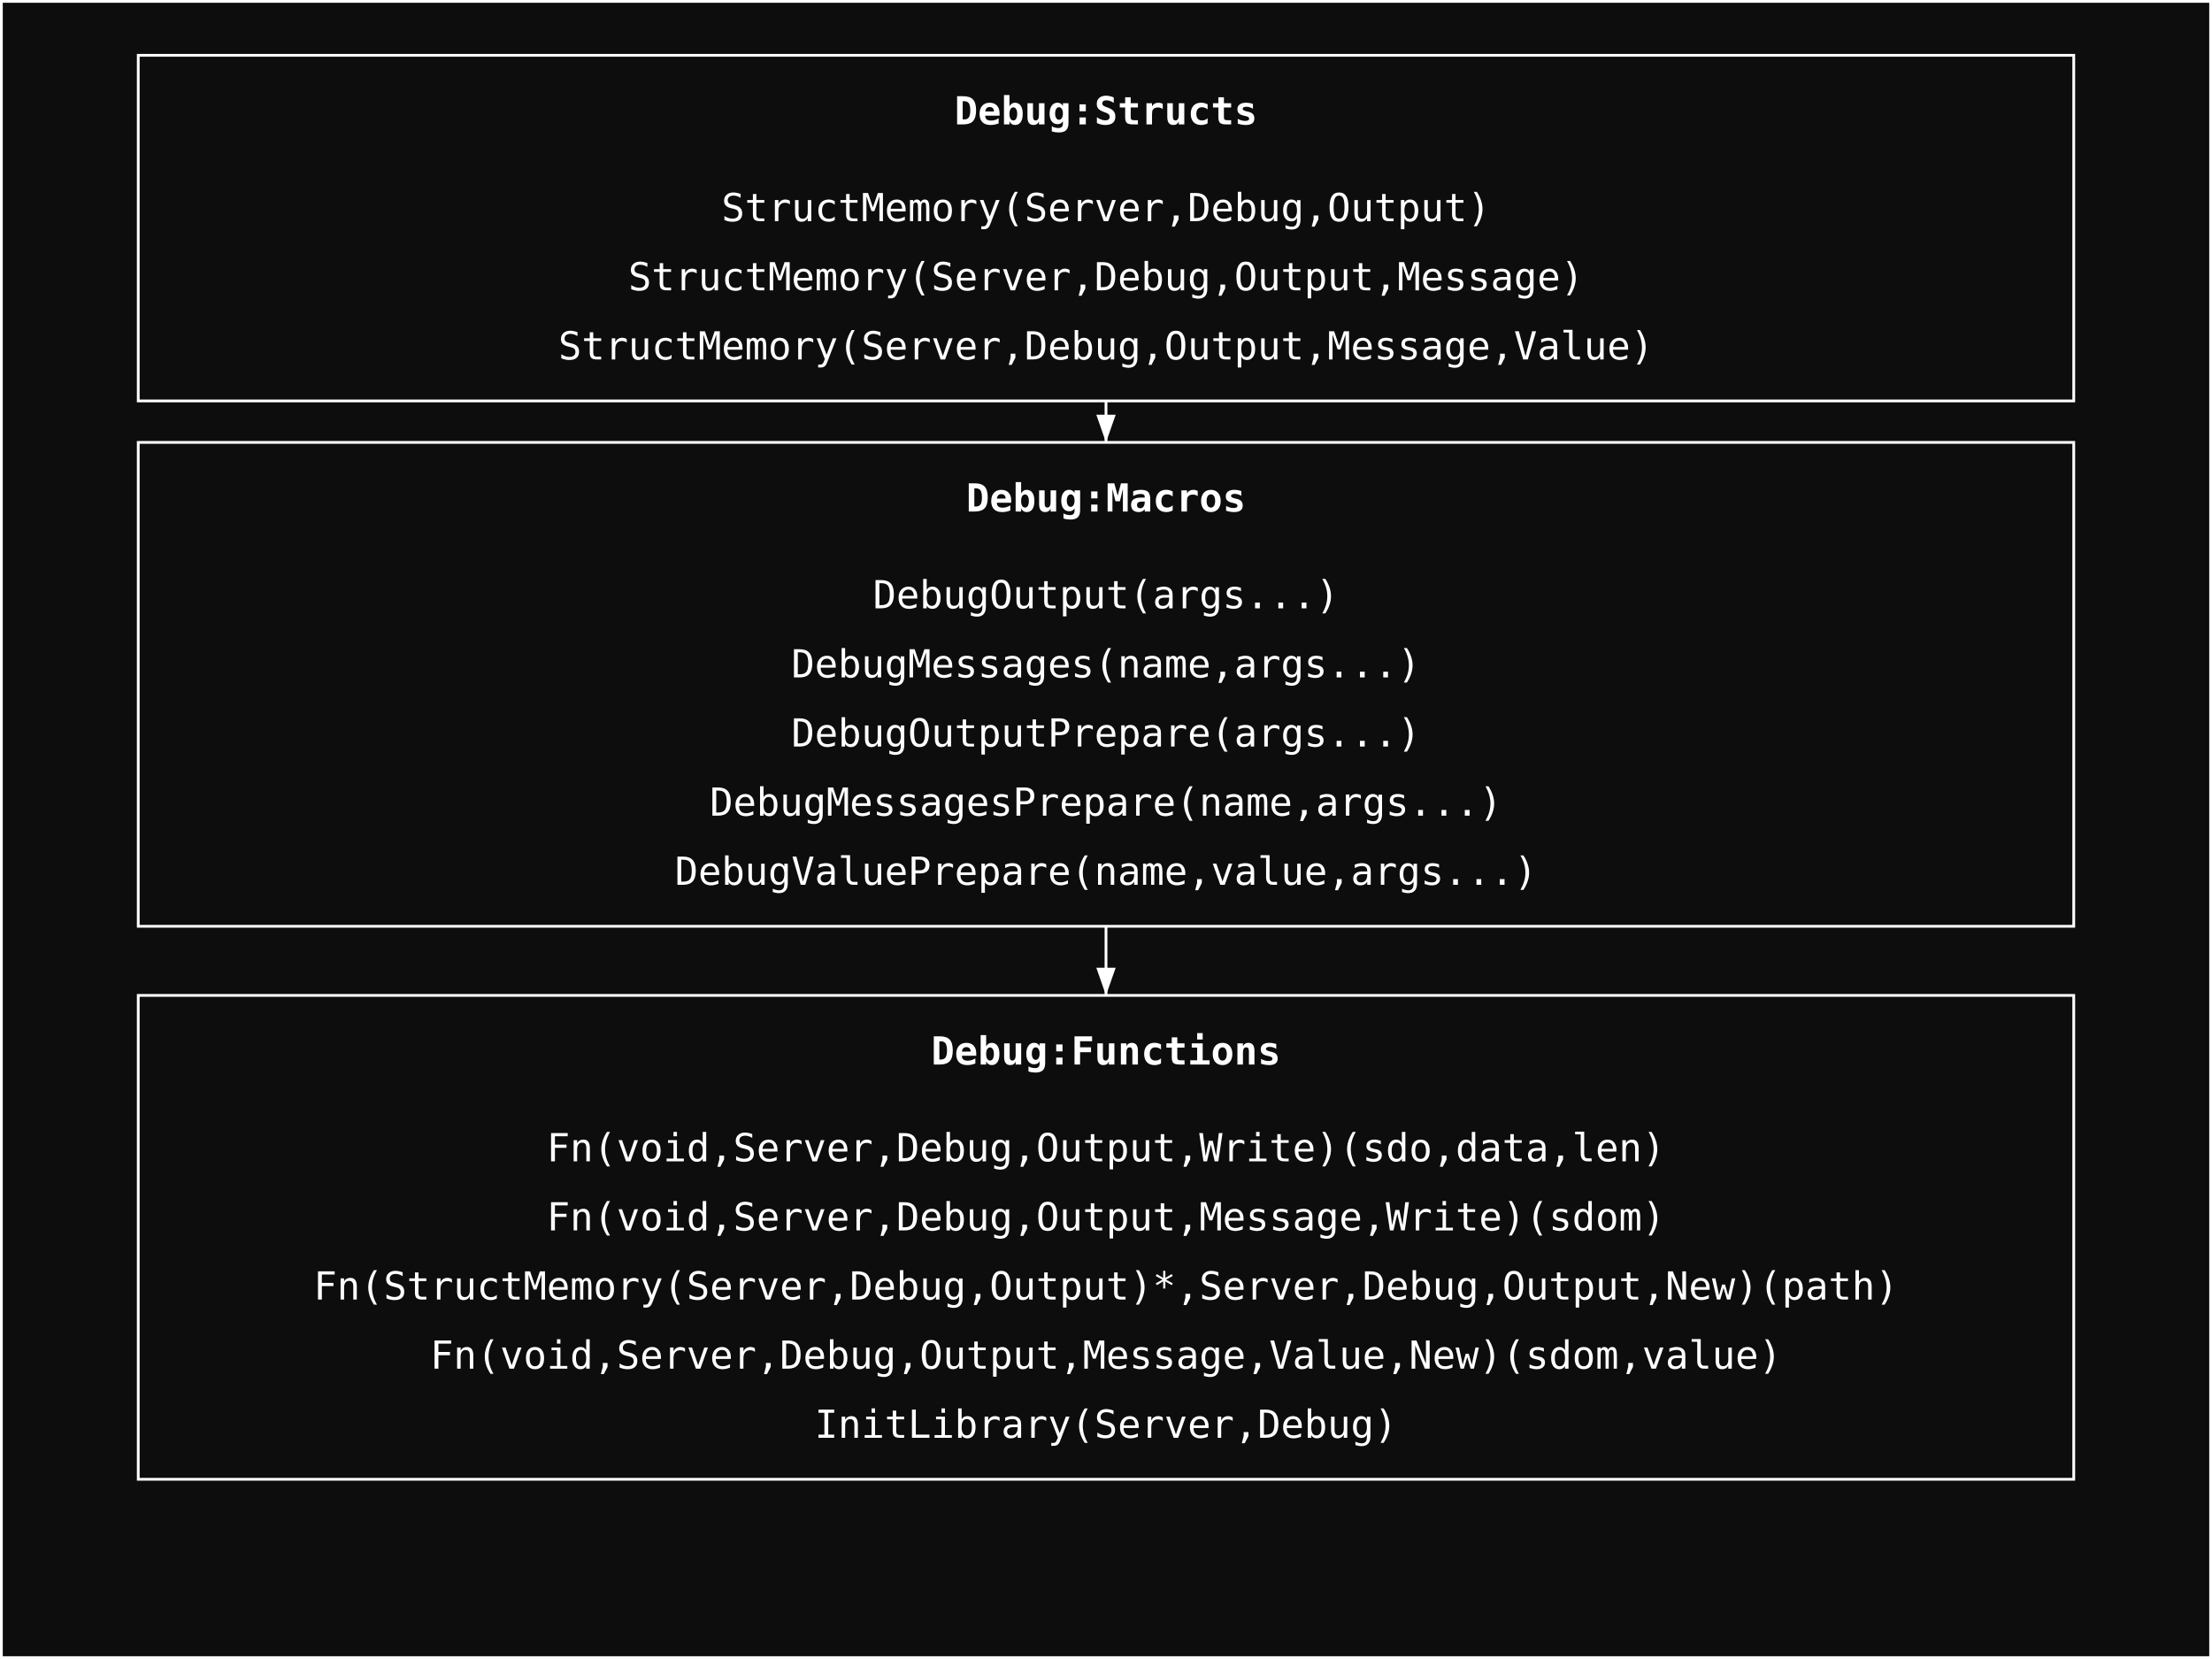
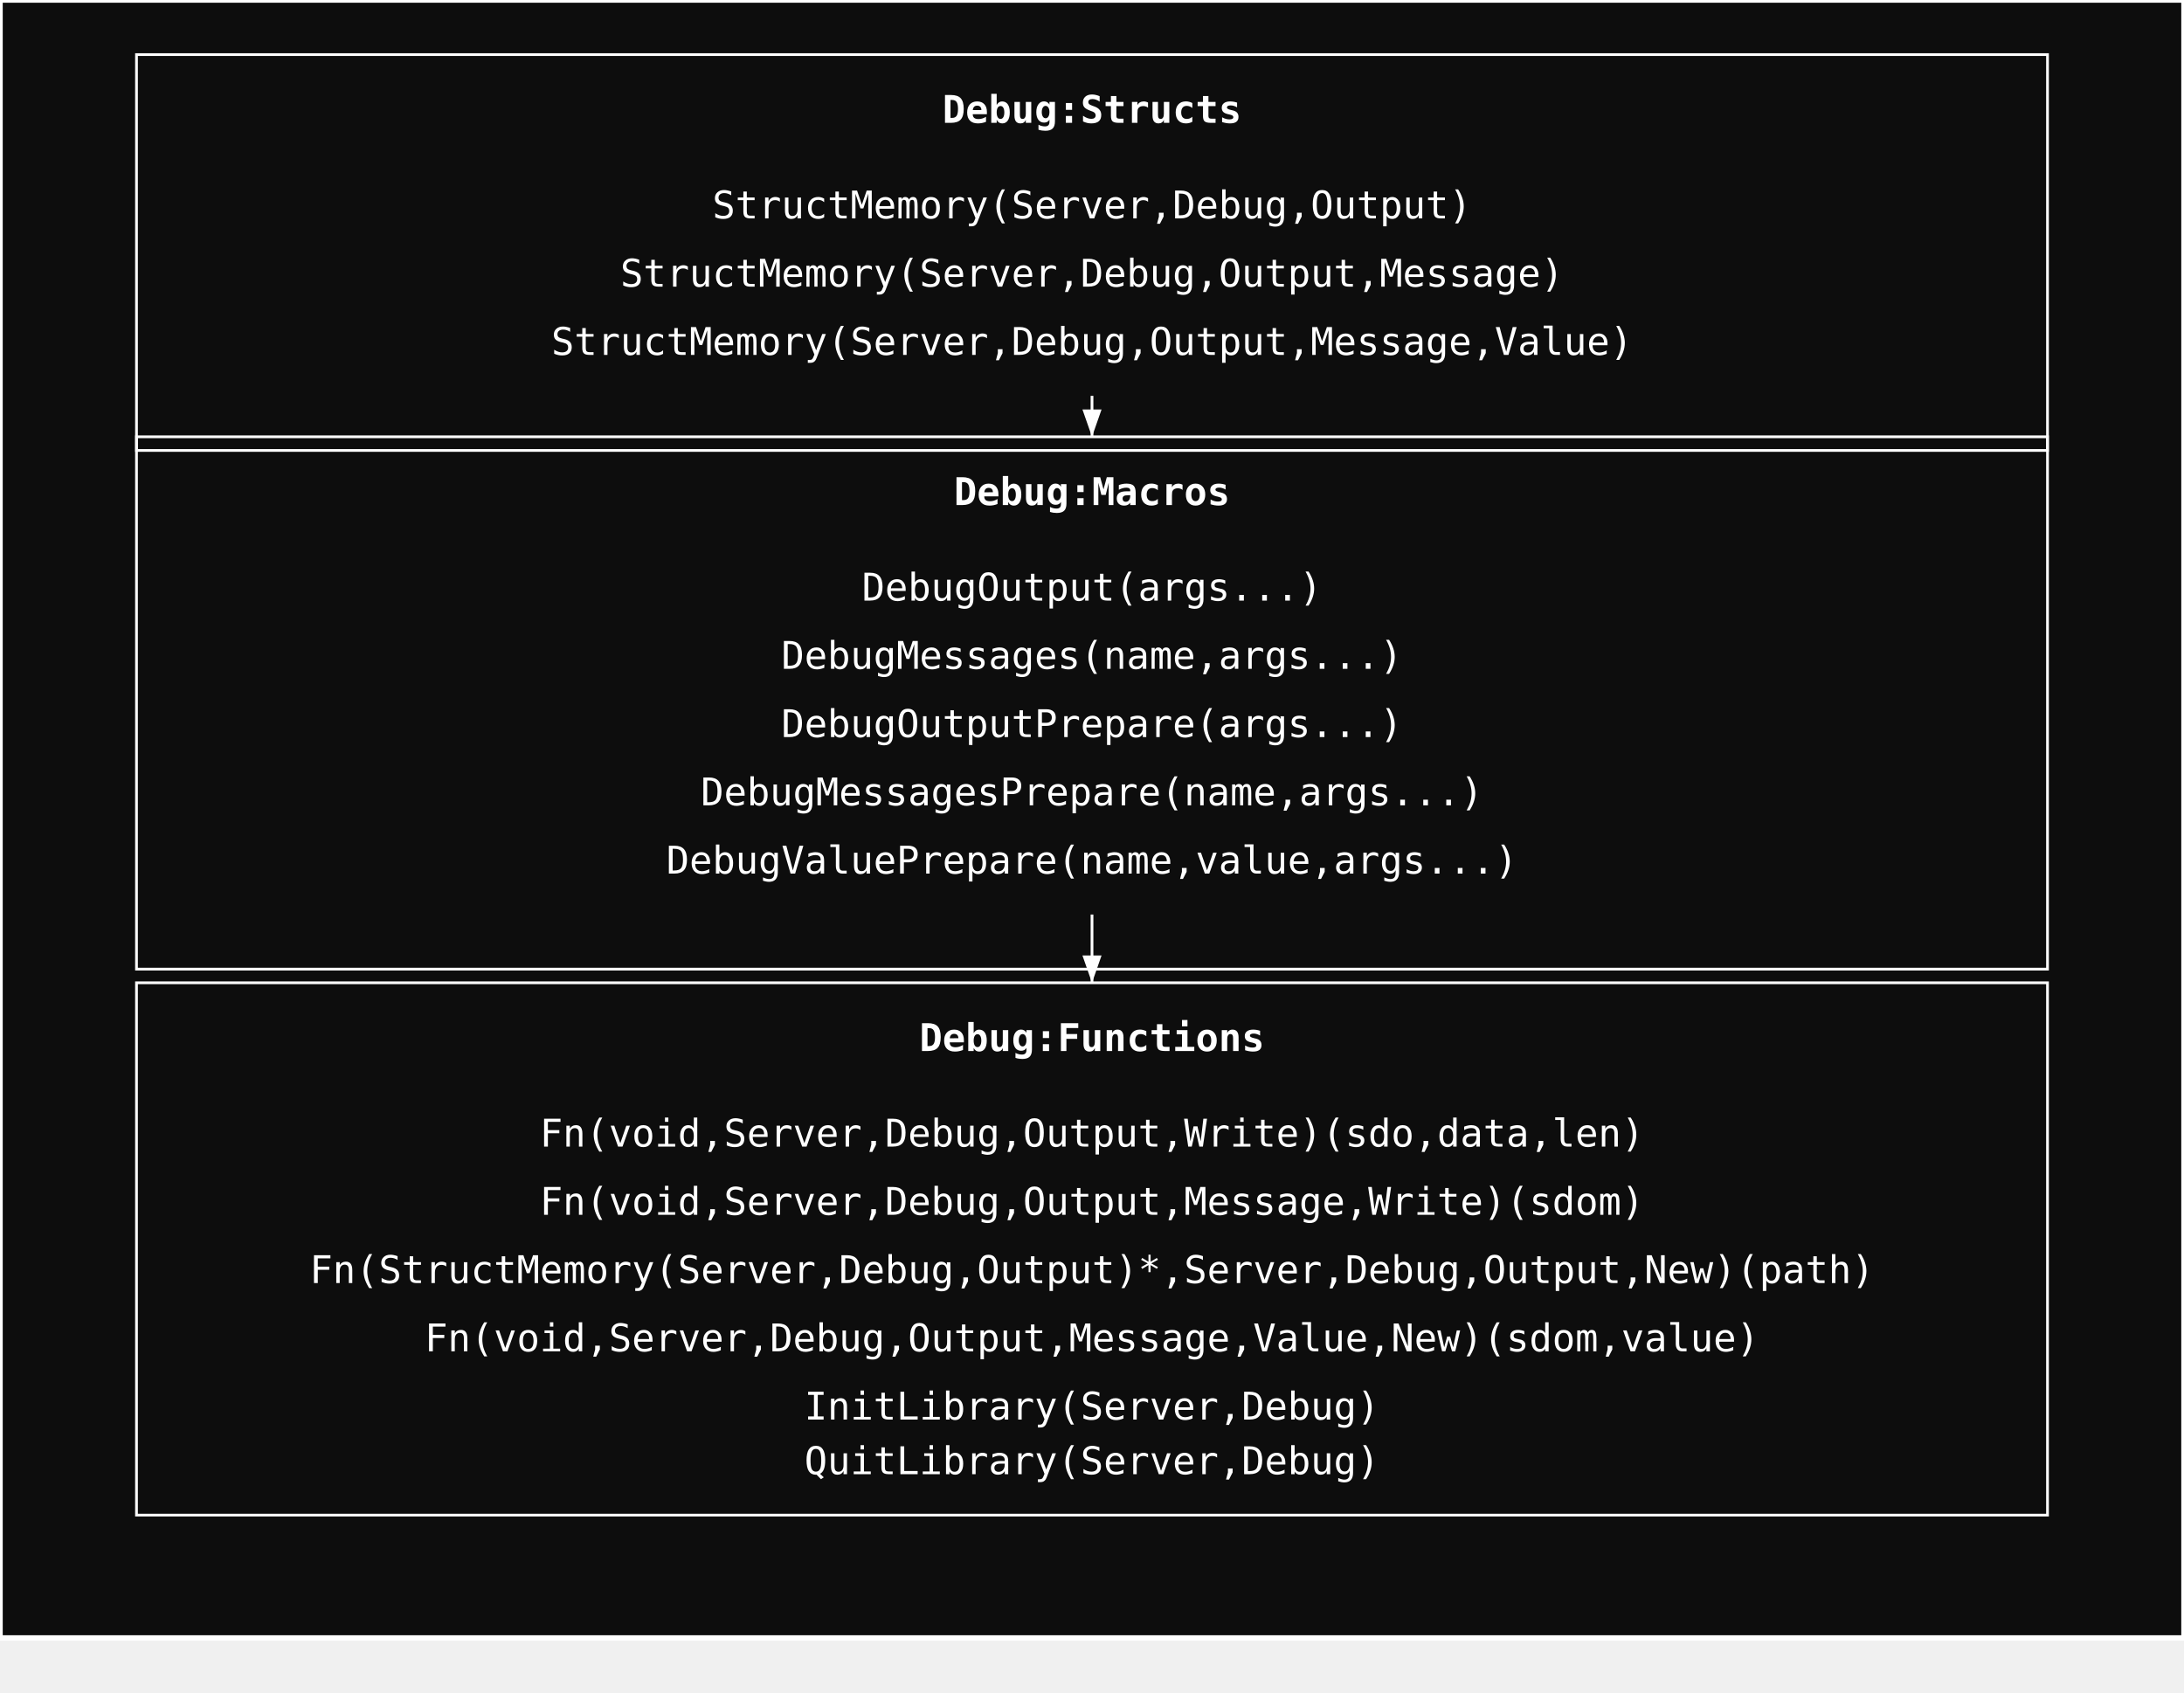
- <svg xmlns="http://www.w3.org/2000/svg" width="800" height="600">
+ <svg xmlns="http://www.w3.org/2000/svg" width="800" height="620">
  <defs>
    <marker id="arrowhead" markerWidth="10" markerHeight="7" refX="10" refY="3.5" orient="auto">
      <polygon points="0 0, 10 3.5, 0 7" fill="#fff" />
    </marker>
  </defs>
  <rect x="0" y="0" width="800" height="600" fill="#0d0d0d" stroke="#fff" stroke-width="2" />
  <g font-family="monospace" font-size="14" text-anchor="middle" fill="#fff">
-     <rect x="50" y="20" width="700" height="125" fill="none" stroke="#fff" stroke-width="1" />
+     <rect x="50" y="20" width="700" height="145" fill="none" stroke="#fff" stroke-width="1" />
    <text x="400" y="45" font-weight="bold">Debug:Structs</text>
    <text x="400" y="80">StructMemory(Server,Debug,Output)</text>
    <text x="400" y="105">StructMemory(Server,Debug,Output,Message)</text>
    <text x="400" y="130">StructMemory(Server,Debug,Output,Message,Value)</text>
    <line x1="400" y1="145" x2="400" y2="160" stroke="#fff" stroke-width="1" marker-end="url(#arrowhead)" />
-     <rect x="50" y="160" width="700" height="175" fill="none" stroke="#fff" stroke-width="1" />
+     <rect x="50" y="160" width="700" height="195" fill="none" stroke="#fff" stroke-width="1" />
    <text x="400" y="185" font-weight="bold">Debug:Macros</text>
    <text x="400" y="220">DebugOutput(args...)</text>
    <text x="400" y="245">DebugMessages(name,args...)</text>
    <text x="400" y="270">DebugOutputPrepare(args...)</text>
    <text x="400" y="295">DebugMessagesPrepare(name,args...)</text>
    <text x="400" y="320">DebugValuePrepare(name,value,args...)</text>
    <line x1="400" y1="335" x2="400" y2="360" stroke="#fff" stroke-width="1" marker-end="url(#arrowhead)" />
-     <rect x="50" y="360" width="700" height="175" fill="none" stroke="#fff" stroke-width="1" />
+     <rect x="50" y="360" width="700" height="195" fill="none" stroke="#fff" stroke-width="1" />
    <text x="400" y="385" font-weight="bold">Debug:Functions</text>
    <text x="400" y="420">Fn(void,Server,Debug,Output,Write)(sdo,data,len)</text>
    <text x="400" y="445">Fn(void,Server,Debug,Output,Message,Write)(sdom)</text>
    <text x="400" y="470">Fn(StructMemory(Server,Debug,Output)*,Server,Debug,Output,New)(path)</text>
    <text x="400" y="495">Fn(void,Server,Debug,Output,Message,Value,New)(sdom,value)</text>
    <text x="400" y="520">InitLibrary(Server,Debug)</text>
+     <text x="400" y="540" font-family="monospace" font-size="14" fill="#fff" text-anchor="middle">QuitLibrary(Server,Debug)</text>
  </g>
</svg>
